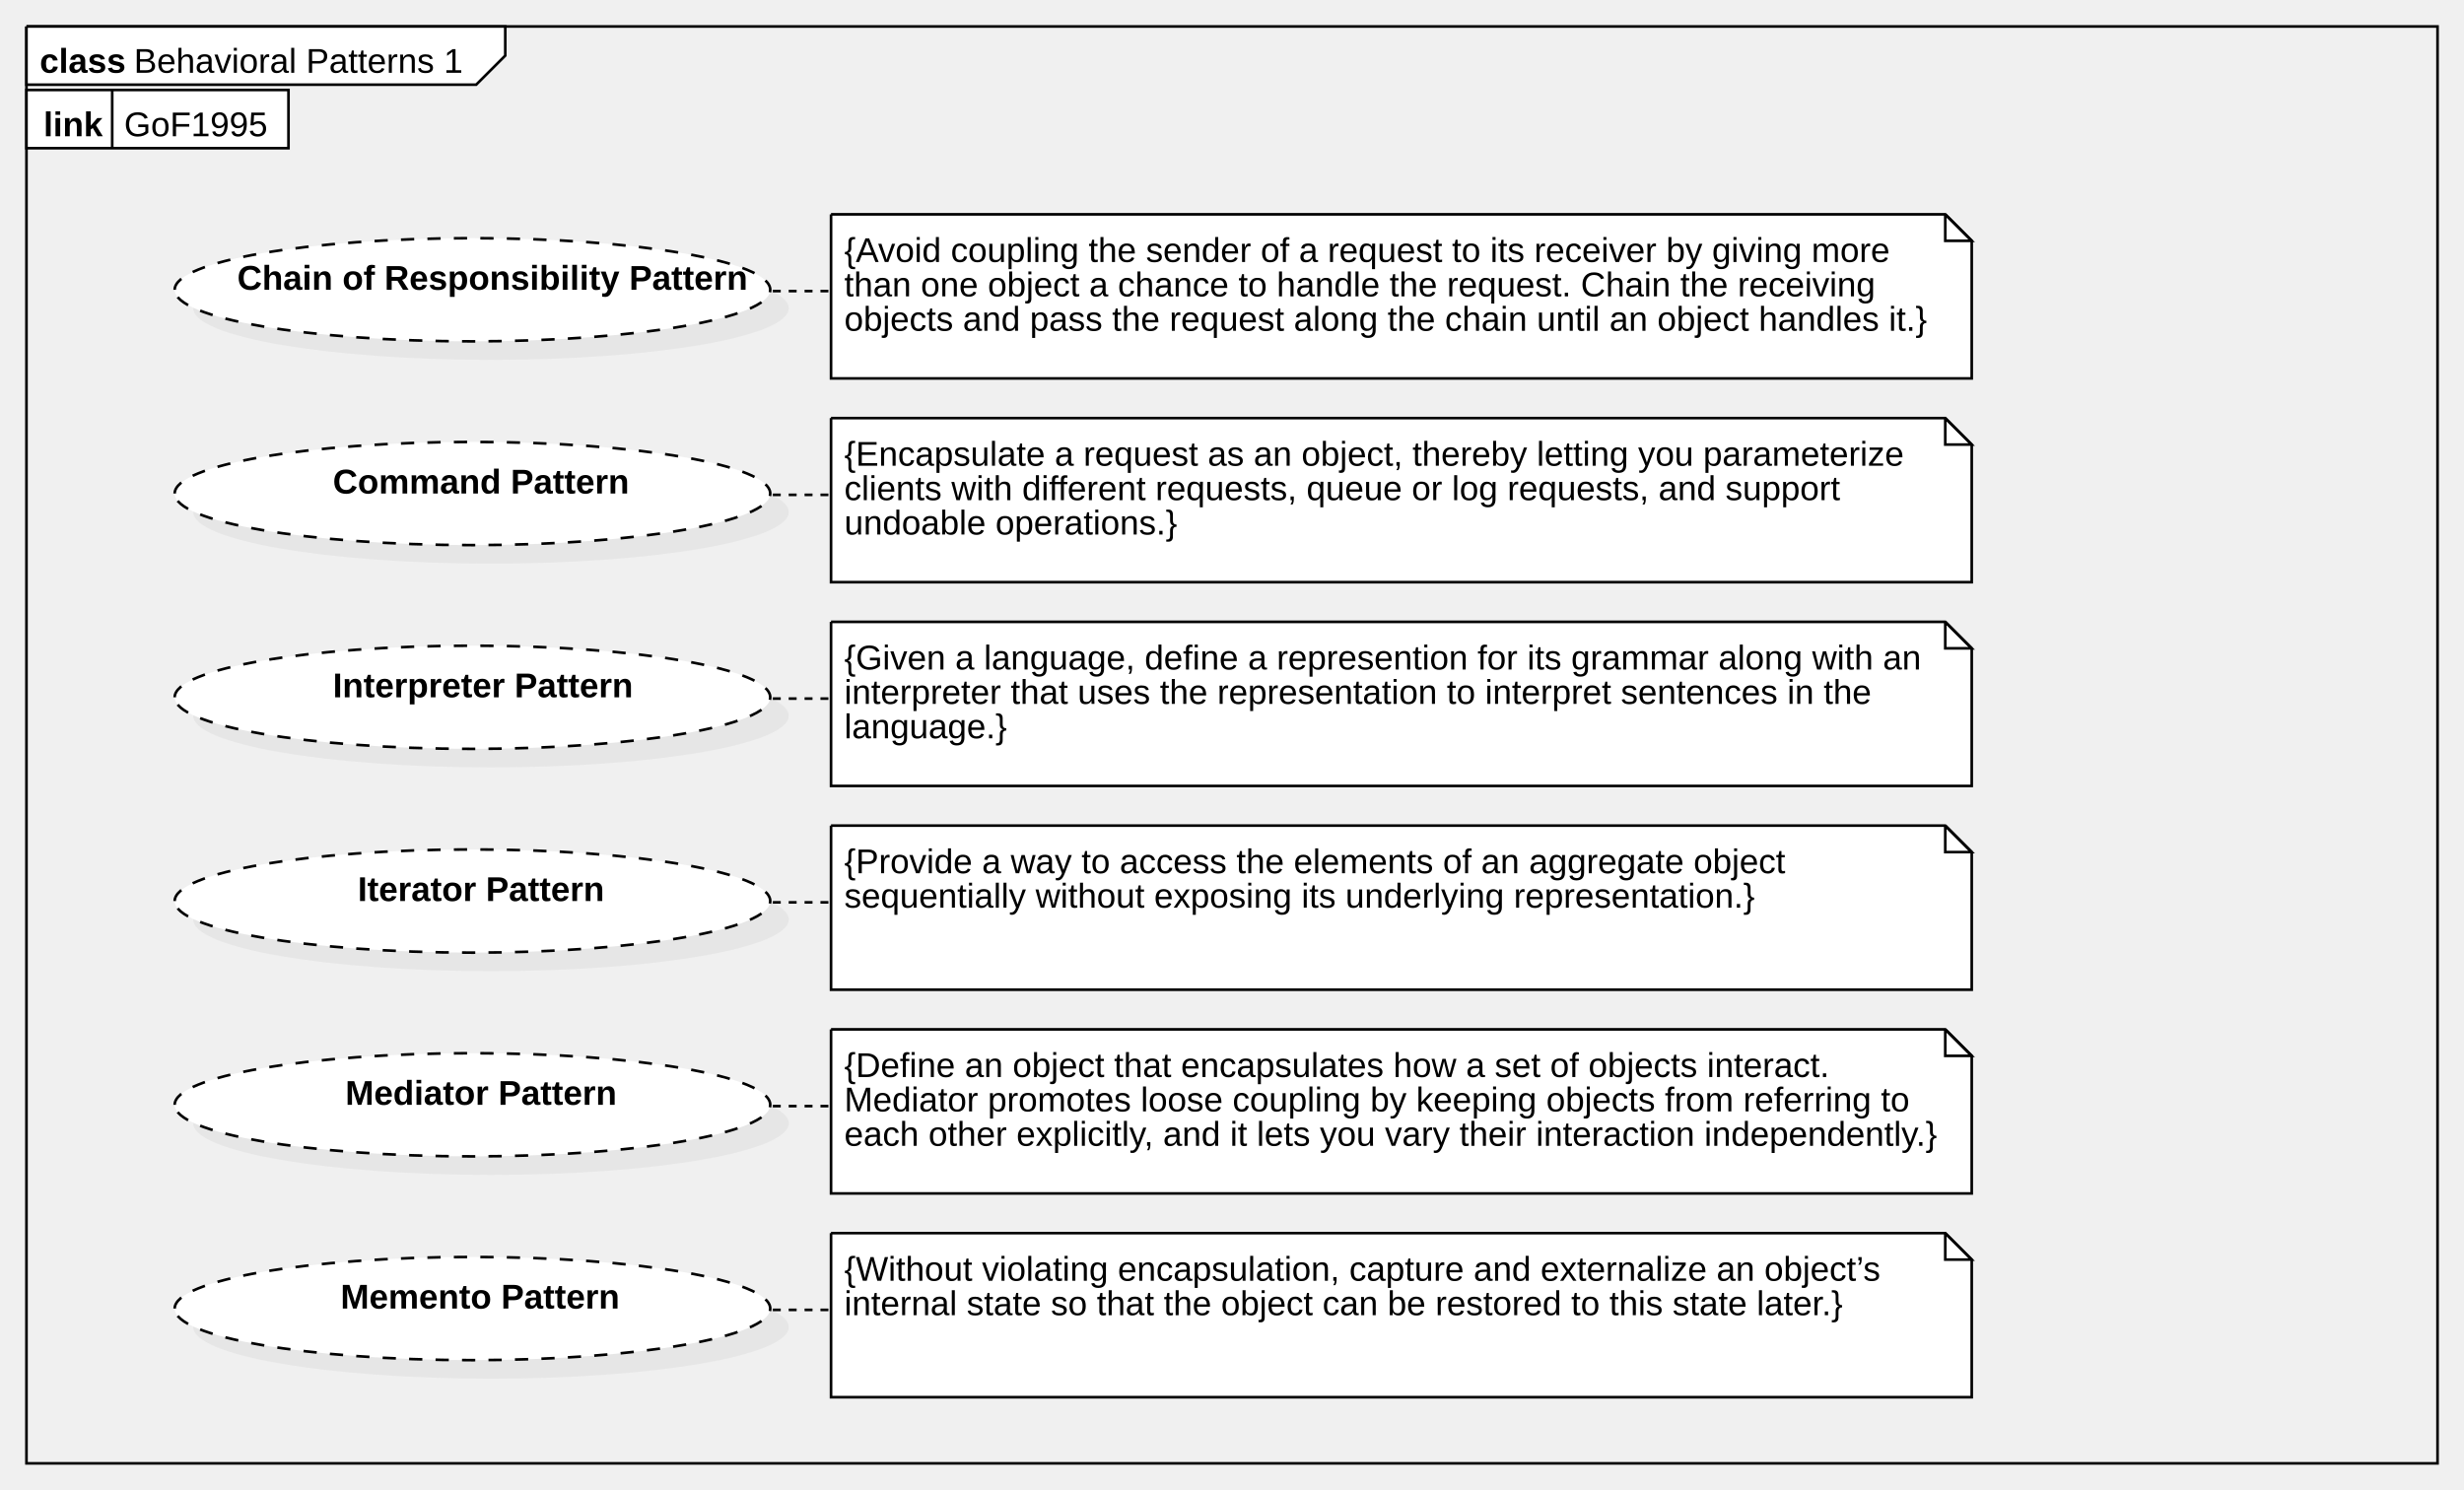
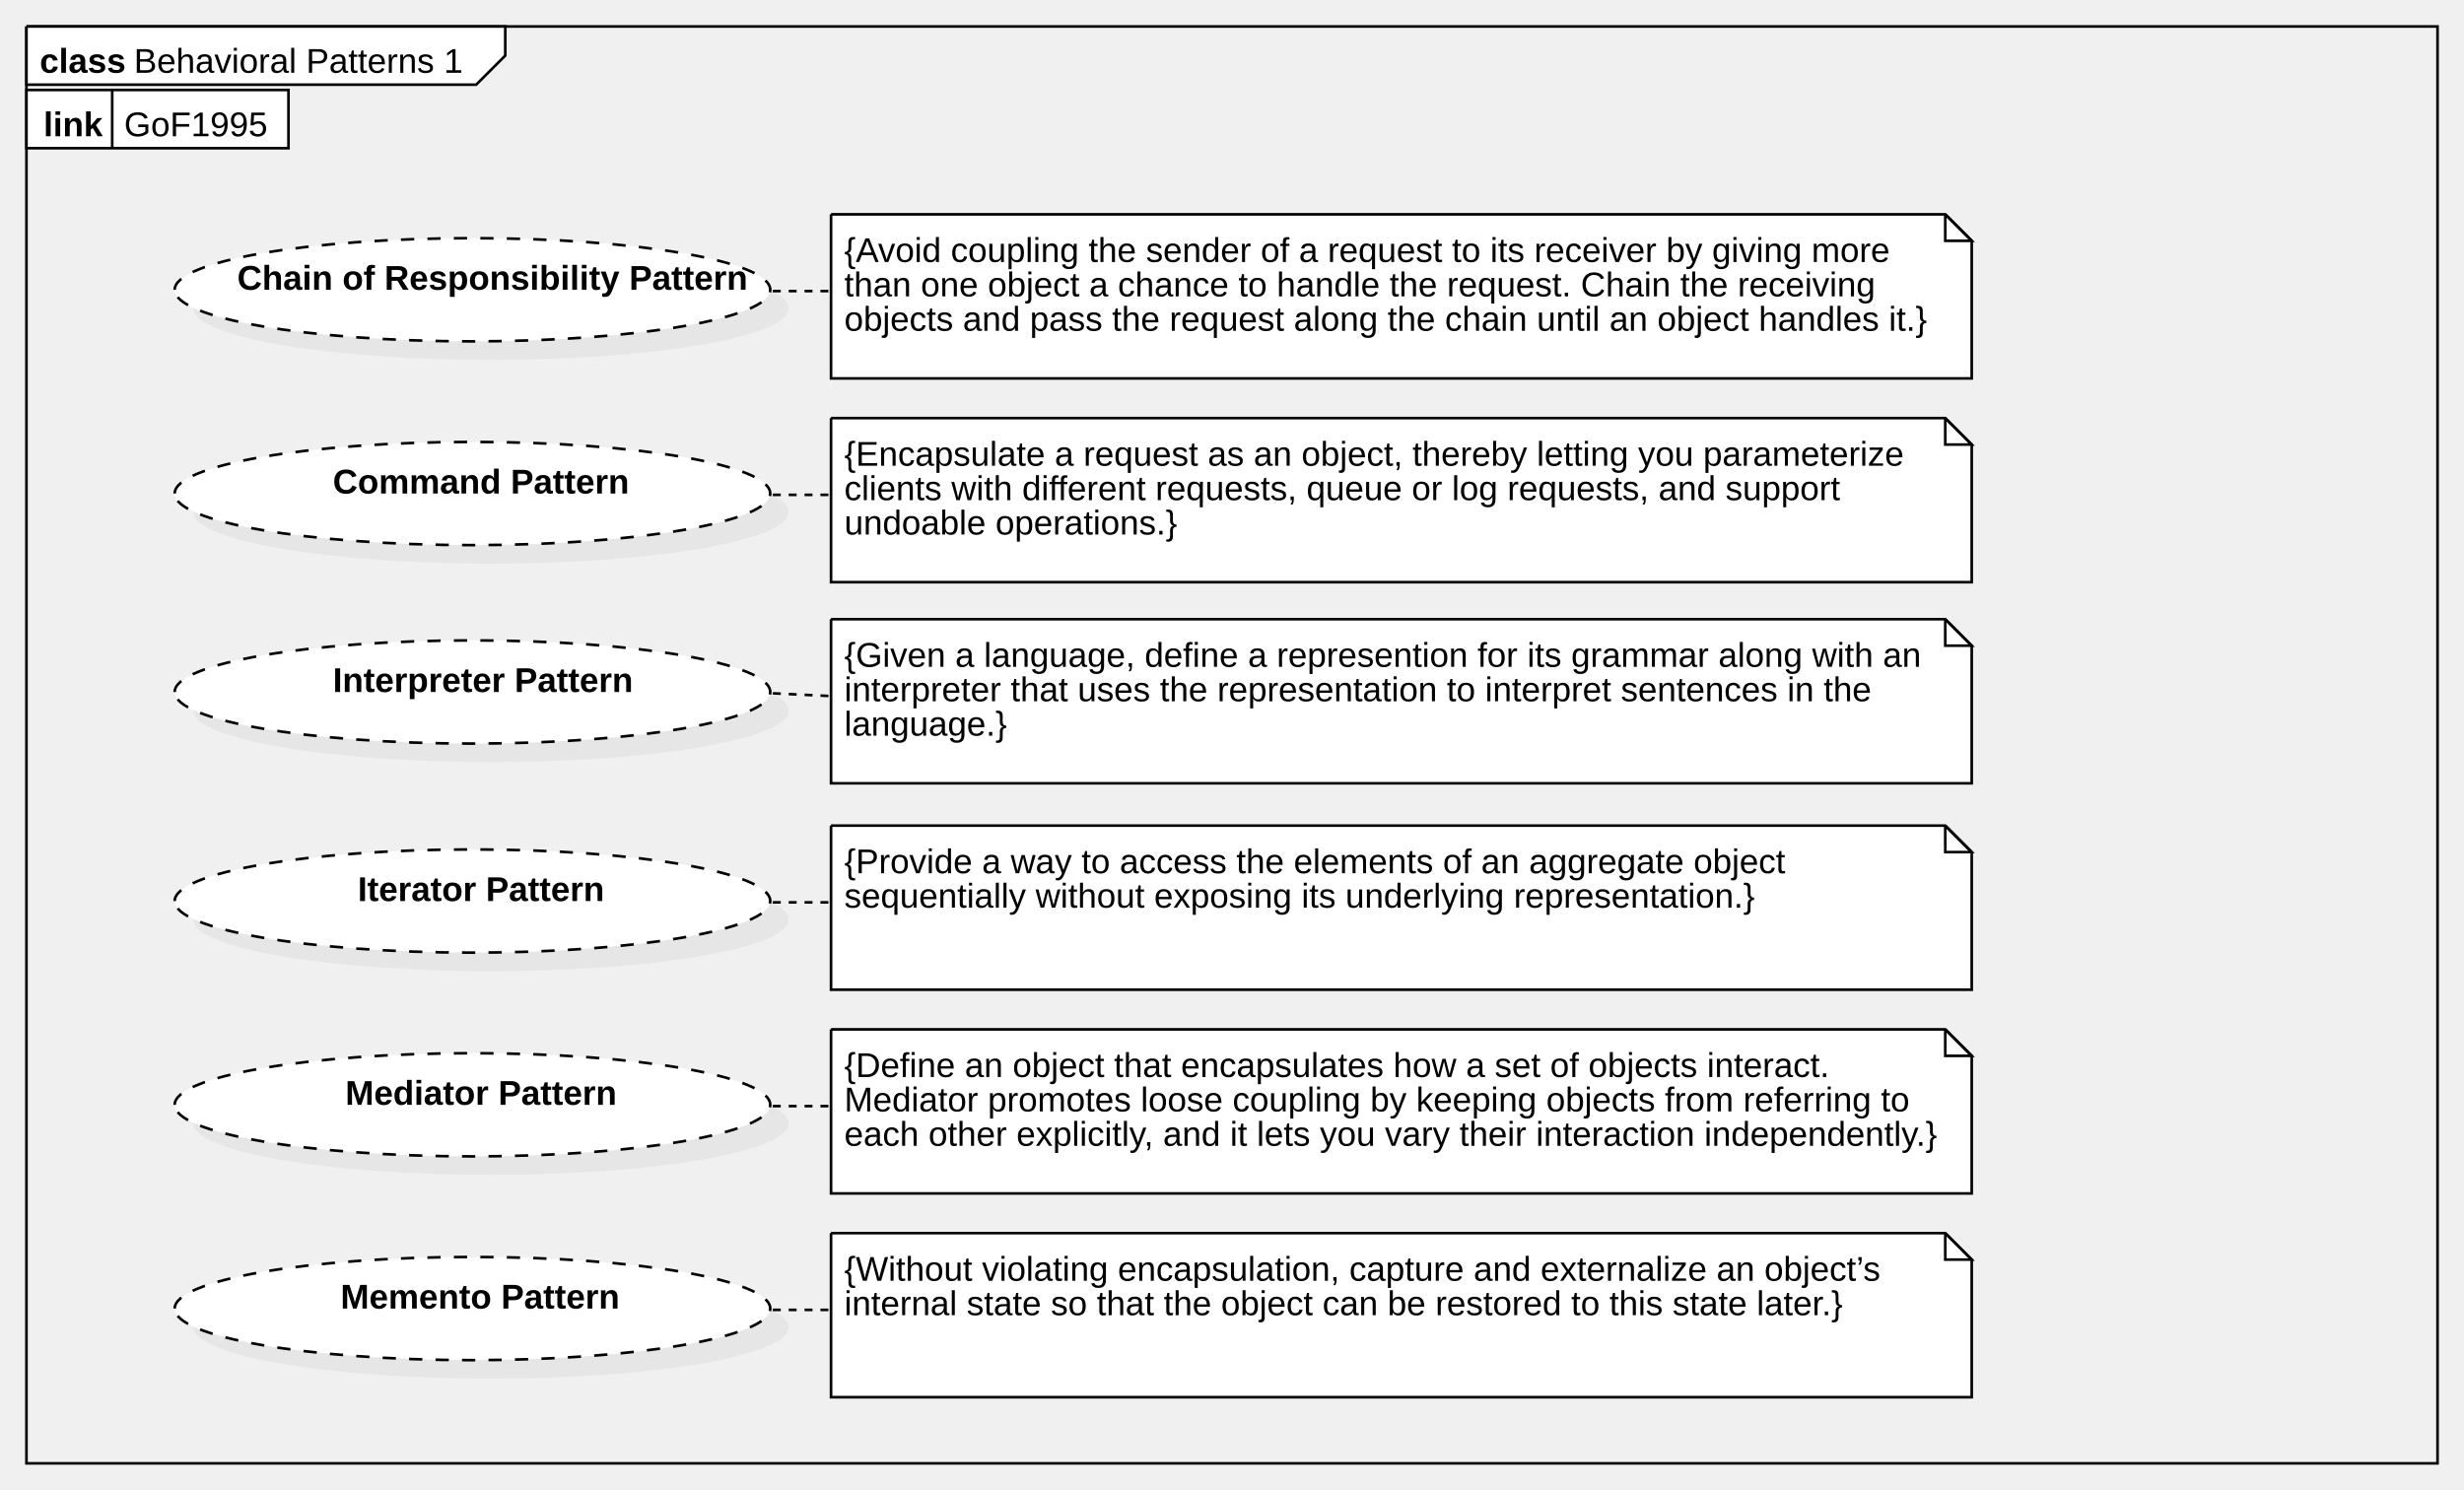
<svg xmlns="http://www.w3.org/2000/svg" version="1.1" width="931" height="563">
  <defs />
  <g>
    <g transform="translate(-6,2) scale(1,1)">
      <path fill="none" stroke="#000000" d="M 16 8 L 927 8 L 927 551 L 16 551 L 16 8" stroke-miterlimit="10" />
    </g>
    <g transform="translate(-6,2) scale(1,1)">
      <path fill="#ffffff" stroke="none" d="M 16 8 L 16 30 L 185.912 30 L 196.912 19 L 196.912 8 L 16 8" />
    </g>
    <g transform="translate(-6,2) scale(1,1)">
      <path fill="none" stroke="#000000" d="M 16 8 L 16 30 L 185.912 30 L 196.912 19 L 196.912 8 L 16 8 L 16 8" stroke-miterlimit="10" />
    </g>
    <g transform="translate(-6,2) scale(1,1)">
      <g>
        <path fill="none" stroke="none" />
        <text fill="#000000" stroke="none" font-family="Arial" font-size="13px" font-style="normal" font-weight="normal" text-decoration="none" x="56.618" y="25.5">Behavioral Patterns 1</text>
      </g>
    </g>
    <g transform="translate(-6,2) scale(1,1)">
      <g>
        <path fill="none" stroke="none" />
        <text fill="#000000" stroke="none" font-family="Arial" font-size="13px" font-style="normal" font-weight="bold" text-decoration="none" x="21" y="25.5">class</text>
      </g>
    </g>
    <g transform="translate(-6,2) scale(1,1)">
      <rect fill="#ffffff" stroke="none" x="16" y="32" width="99" height="22" />
    </g>
    <g transform="translate(-6,2) scale(1,1)">
      <path fill="none" stroke="#000000" d="M 16 32 L 115 32 L 115 54 L 16 54 L 16 32 Z Z" stroke-miterlimit="10" />
    </g>
    <g transform="translate(-6,2) scale(1,1)">
      <path fill="none" stroke="#000000" d="M 48.395 32 L 48.395 54" stroke-miterlimit="10" />
    </g>
    <g transform="translate(-6,2) scale(1,1)">
      <g>
        <path fill="none" stroke="none" />
        <text fill="#000000" stroke="none" font-family="Arial" font-size="13px" font-style="normal" font-weight="normal" text-decoration="none" x="52.895" y="49.5">GoF1995</text>
      </g>
    </g>
    <g transform="translate(-6,2) scale(1,1)">
      <g>
        <path fill="none" stroke="none" />
        <text fill="#000000" stroke="none" font-family="Arial" font-size="13px" font-style="normal" font-weight="bold" text-decoration="none" x="22.444" y="49.5">link</text>
      </g>
    </g>
    <g transform="translate(-6,2) scale(1,1)">
      <path fill="#C0C0C0" stroke="none" d="M 79 114.5 C 79 103.73 129.375 95 191.515 95 C 253.655 95 304.03 103.73 304.03 114.5 C 304.03 125.27 253.655 134 191.515 134 C 129.375 134 79 125.27 79 114.5 Z" opacity="0.2" />
    </g>
    <g transform="translate(-6,2) scale(1,1)">
      <path fill="#ffffff" stroke="none" d="M 72 107.5 C 72 96.73 122.375 88 184.515 88 C 246.655 88 297.03 96.73 297.03 107.5 C 297.03 118.27 246.655 127 184.515 127 C 122.375 127 72 118.27 72 107.5 Z" />
    </g>
    <g transform="translate(-6,2) scale(1,1)">
      <path fill="none" stroke="#000000" d="M 72 107.5 C 72 96.73 122.375 88 184.515 88 C 246.655 88 297.03 96.73 297.03 107.5 C 297.03 118.27 246.655 127 184.515 127 C 122.375 127 72 118.27 72 107.5 Z" stroke-miterlimit="10" stroke-dasharray="5" />
    </g>
    <g transform="translate(-6,2) scale(1,1)">
      <g>
        <path fill="none" stroke="none" />
        <text fill="#000000" stroke="none" font-family="Arial" font-size="13px" font-style="normal" font-weight="bold" text-decoration="none" x="95.635" y="107.5">Chain of Responsibility Pattern</text>
      </g>
    </g>
    <g transform="translate(-6,2) scale(1,1)">
      <path fill="#C0C0C0" stroke="none" d="M 79 191.5 C 79 180.73 129.375 172 191.515 172 C 253.655 172 304.03 180.73 304.03 191.5 C 304.03 202.27 253.655 211 191.515 211 C 129.375 211 79 202.27 79 191.5 Z" opacity="0.2" />
    </g>
    <g transform="translate(-6,2) scale(1,1)">
      <path fill="#ffffff" stroke="none" d="M 72 184.5 C 72 173.73 122.375 165 184.515 165 C 246.655 165 297.03 173.73 297.03 184.5 C 297.03 195.27 246.655 204 184.515 204 C 122.375 204 72 195.27 72 184.5 Z" />
    </g>
    <g transform="translate(-6,2) scale(1,1)">
      <path fill="none" stroke="#000000" d="M 72 184.5 C 72 173.73 122.375 165 184.515 165 C 246.655 165 297.03 173.73 297.03 184.5 C 297.03 195.27 246.655 204 184.515 204 C 122.375 204 72 195.27 72 184.5 Z" stroke-miterlimit="10" stroke-dasharray="5" />
    </g>
    <g transform="translate(-6,2) scale(1,1)">
      <g>
        <path fill="none" stroke="none" />
        <text fill="#000000" stroke="none" font-family="Arial" font-size="13px" font-style="normal" font-weight="bold" text-decoration="none" x="131.769" y="184.5">Command Pattern</text>
      </g>
    </g>
    <g transform="translate(-6,2) scale(1,1)">
-       <path fill="#C0C0C0" stroke="none" d="M 79 268.5 C 79 257.73 129.375 249 191.515 249 C 253.655 249 304.03 257.73 304.03 268.5 C 304.03 279.27 253.655 288 191.515 288 C 129.375 288 79 279.27 79 268.5 Z" opacity="0.2" />
-     </g>
-     <g transform="translate(-6,2) scale(1,1)">
-       <path fill="#ffffff" stroke="none" d="M 72 261.5 C 72 250.73 122.375 242 184.515 242 C 246.655 242 297.03 250.73 297.03 261.5 C 297.03 272.27 246.655 281 184.515 281 C 122.375 281 72 272.27 72 261.5 Z" />
-     </g>
-     <g transform="translate(-6,2) scale(1,1)">
-       <path fill="none" stroke="#000000" d="M 72 261.5 C 72 250.73 122.375 242 184.515 242 C 246.655 242 297.03 250.73 297.03 261.5 C 297.03 272.27 246.655 281 184.515 281 C 122.375 281 72 272.27 72 261.5 Z" stroke-miterlimit="10" stroke-dasharray="5" />
-     </g>
-     <g transform="translate(-6,2) scale(1,1)">
-       <g>
-         <path fill="none" stroke="none" />
-         <text fill="#000000" stroke="none" font-family="Arial" font-size="13px" font-style="normal" font-weight="bold" text-decoration="none" x="131.766" y="261.5">Interpreter Pattern</text>
-       </g>
-     </g>
-     <g transform="translate(-6,2) scale(1,1)">
      <path fill="#C0C0C0" stroke="none" d="M 79 345.5 C 79 334.73 129.375 326 191.515 326 C 253.655 326 304.03 334.73 304.03 345.5 C 304.03 356.27 253.655 365 191.515 365 C 129.375 365 79 356.27 79 345.5 Z" opacity="0.2" />
    </g>
    <g transform="translate(-6,2) scale(1,1)">
      <path fill="#ffffff" stroke="none" d="M 72 338.5 C 72 327.73 122.375 319 184.515 319 C 246.655 319 297.03 327.73 297.03 338.5 C 297.03 349.27 246.655 358 184.515 358 C 122.375 358 72 349.27 72 338.5 Z" />
    </g>
    <g transform="translate(-6,2) scale(1,1)">
      <path fill="none" stroke="#000000" d="M 72 338.5 C 72 327.73 122.375 319 184.515 319 C 246.655 319 297.03 327.73 297.03 338.5 C 297.03 349.27 246.655 358 184.515 358 C 122.375 358 72 349.27 72 338.5 Z" stroke-miterlimit="10" stroke-dasharray="5" />
    </g>
    <g transform="translate(-6,2) scale(1,1)">
      <g>
        <path fill="none" stroke="none" />
        <text fill="#000000" stroke="none" font-family="Arial" font-size="13px" font-style="normal" font-weight="bold" text-decoration="none" x="141.16" y="338.5">Iterator Pattern</text>
      </g>
    </g>
    <g transform="translate(-6,2) scale(1,1)">
      <path fill="#C0C0C0" stroke="none" d="M 79 422.5 C 79 411.73 129.375 403 191.515 403 C 253.655 403 304.03 411.73 304.03 422.5 C 304.03 433.27 253.655 442 191.515 442 C 129.375 442 79 433.27 79 422.5 Z" opacity="0.2" />
    </g>
    <g transform="translate(-6,2) scale(1,1)">
      <path fill="#ffffff" stroke="none" d="M 72 415.5 C 72 404.73 122.375 396 184.515 396 C 246.655 396 297.03 404.73 297.03 415.5 C 297.03 426.27 246.655 435 184.515 435 C 122.375 435 72 426.27 72 415.5 Z" />
    </g>
    <g transform="translate(-6,2) scale(1,1)">
      <path fill="none" stroke="#000000" d="M 72 415.5 C 72 404.73 122.375 396 184.515 396 C 246.655 396 297.03 404.73 297.03 415.5 C 297.03 426.27 246.655 435 184.515 435 C 122.375 435 72 426.27 72 415.5 Z" stroke-miterlimit="10" stroke-dasharray="5" />
    </g>
    <g transform="translate(-6,2) scale(1,1)">
      <g>
        <path fill="none" stroke="none" />
        <text fill="#000000" stroke="none" font-family="Arial" font-size="13px" font-style="normal" font-weight="bold" text-decoration="none" x="136.463" y="415.5">Mediator Pattern</text>
      </g>
    </g>
    <g transform="translate(-6,2) scale(1,1)">
      <path fill="#C0C0C0" stroke="none" d="M 79 499.5 C 79 488.73 129.375 480 191.515 480 C 253.655 480 304.03 488.73 304.03 499.5 C 304.03 510.27 253.655 519 191.515 519 C 129.375 519 79 510.27 79 499.5 Z" opacity="0.2" />
    </g>
    <g transform="translate(-6,2) scale(1,1)">
      <path fill="#ffffff" stroke="none" d="M 72 492.5 C 72 481.73 122.375 473 184.515 473 C 246.655 473 297.03 481.73 297.03 492.5 C 297.03 503.27 246.655 512 184.515 512 C 122.375 512 72 503.27 72 492.5 Z" />
    </g>
    <g transform="translate(-6,2) scale(1,1)">
      <path fill="none" stroke="#000000" d="M 72 492.5 C 72 481.73 122.375 473 184.515 473 C 246.655 473 297.03 481.73 297.03 492.5 C 297.03 503.27 246.655 512 184.515 512 C 122.375 512 72 503.27 72 492.5 Z" stroke-miterlimit="10" stroke-dasharray="5" />
    </g>
    <g transform="translate(-6,2) scale(1,1)">
      <g>
        <path fill="none" stroke="none" />
        <text fill="#000000" stroke="none" font-family="Arial" font-size="13px" font-style="normal" font-weight="bold" text-decoration="none" x="134.657" y="492.5">Memento Pattern</text>
      </g>
    </g>
    <g transform="translate(-6,2) scale(1,1)">
      <path fill="#ffffff" stroke="none" d="M 320 79 L 741 79 L 751 89 L 751 141 L 320 141 L 320 79" />
    </g>
    <g transform="translate(-6,2) scale(1,1)">
      <path fill="none" stroke="#000000" d="M 320 79 L 741 79 L 751 89 L 751 141 L 320 141 L 320 79 L 320 79" stroke-miterlimit="10" />
    </g>
    <g transform="translate(-6,2) scale(1,1)">
      <path fill="none" stroke="#000000" d="M 741 79 L 741 89 L 751 89 L 741 79" stroke-miterlimit="10" />
    </g>
    <g transform="translate(-6,2) scale(1,1)">
      <g>
        <path fill="none" stroke="none" />
        <text fill="#000000" stroke="none" font-family="Arial" font-size="13px" font-style="normal" font-weight="normal" text-decoration="none" x="325" y="97">{Avoid coupling the sender of a request to its receiver by giving more</text>
        <text fill="#000000" stroke="none" font-family="Arial" font-size="13px" font-style="normal" font-weight="normal" text-decoration="none" x="325" y="110">than one object a chance to handle the request. Chain the receiving</text>
        <text fill="#000000" stroke="none" font-family="Arial" font-size="13px" font-style="normal" font-weight="normal" text-decoration="none" x="325" y="123">objects and pass the request along the chain until an object handles it.}</text>
      </g>
    </g>
    <g transform="translate(-6,2) scale(1,1)">
      <path fill="none" stroke="#000000" d="M 319 108 L 298 108" stroke-miterlimit="10" stroke-dasharray="3" />
    </g>
    <g transform="translate(-6,2) scale(1,1)">
      <path fill="#ffffff" stroke="none" d="M 320 156 L 741 156 L 751 166 L 751 218 L 320 218 L 320 156" />
    </g>
    <g transform="translate(-6,2) scale(1,1)">
      <path fill="none" stroke="#000000" d="M 320 156 L 741 156 L 751 166 L 751 218 L 320 218 L 320 156 L 320 156" stroke-miterlimit="10" />
    </g>
    <g transform="translate(-6,2) scale(1,1)">
      <path fill="none" stroke="#000000" d="M 741 156 L 741 166 L 751 166 L 741 156" stroke-miterlimit="10" />
    </g>
    <g transform="translate(-6,2) scale(1,1)">
      <g>
        <path fill="none" stroke="none" />
        <text fill="#000000" stroke="none" font-family="Arial" font-size="13px" font-style="normal" font-weight="normal" text-decoration="none" x="325" y="174">{Encapsulate a request as an object, thereby letting you parameterize</text>
        <text fill="#000000" stroke="none" font-family="Arial" font-size="13px" font-style="normal" font-weight="normal" text-decoration="none" x="325" y="187">clients with different requests, queue or log requests, and support</text>
        <text fill="#000000" stroke="none" font-family="Arial" font-size="13px" font-style="normal" font-weight="normal" text-decoration="none" x="325" y="200">undoable operations.}</text>
      </g>
    </g>
    <g transform="translate(-6,2) scale(1,1)">
      <path fill="none" stroke="#000000" d="M 319 185 L 298 185" stroke-miterlimit="10" stroke-dasharray="3" />
    </g>
    <g transform="translate(-6,2) scale(1,1)">
-       <path fill="#ffffff" stroke="none" d="M 320 233 L 741 233 L 751 243 L 751 295 L 320 295 L 320 233" />
-     </g>
-     <g transform="translate(-6,2) scale(1,1)">
-       <path fill="none" stroke="#000000" d="M 320 233 L 741 233 L 751 243 L 751 295 L 320 295 L 320 233 L 320 233" stroke-miterlimit="10" />
-     </g>
-     <g transform="translate(-6,2) scale(1,1)">
-       <path fill="none" stroke="#000000" d="M 741 233 L 741 243 L 751 243 L 741 233" stroke-miterlimit="10" />
-     </g>
-     <g transform="translate(-6,2) scale(1,1)">
-       <g>
-         <path fill="none" stroke="none" />
-         <text fill="#000000" stroke="none" font-family="Arial" font-size="13px" font-style="normal" font-weight="normal" text-decoration="none" x="325" y="251">{Given a language, define a represention for its grammar along with an</text>
-         <text fill="#000000" stroke="none" font-family="Arial" font-size="13px" font-style="normal" font-weight="normal" text-decoration="none" x="325" y="264">interpreter that uses the representation to interpret sentences in the</text>
-         <text fill="#000000" stroke="none" font-family="Arial" font-size="13px" font-style="normal" font-weight="normal" text-decoration="none" x="325" y="277">language.}</text>
-       </g>
-     </g>
-     <g transform="translate(-6,2) scale(1,1)">
-       <path fill="none" stroke="#000000" d="M 319 262 L 298 262" stroke-miterlimit="10" stroke-dasharray="3" />
-     </g>
-     <g transform="translate(-6,2) scale(1,1)">
      <path fill="#ffffff" stroke="none" d="M 320 310 L 741 310 L 751 320 L 751 372 L 320 372 L 320 310" />
    </g>
    <g transform="translate(-6,2) scale(1,1)">
      <path fill="none" stroke="#000000" d="M 320 310 L 741 310 L 751 320 L 751 372 L 320 372 L 320 310 L 320 310" stroke-miterlimit="10" />
    </g>
    <g transform="translate(-6,2) scale(1,1)">
      <path fill="none" stroke="#000000" d="M 741 310 L 741 320 L 751 320 L 741 310" stroke-miterlimit="10" />
    </g>
    <g transform="translate(-6,2) scale(1,1)">
      <g>
        <path fill="none" stroke="none" />
        <text fill="#000000" stroke="none" font-family="Arial" font-size="13px" font-style="normal" font-weight="normal" text-decoration="none" x="325" y="328">{Provide a way to access the elements of an aggregate object</text>
        <text fill="#000000" stroke="none" font-family="Arial" font-size="13px" font-style="normal" font-weight="normal" text-decoration="none" x="325" y="341">sequentially without exposing its underlying representation.}</text>
      </g>
    </g>
    <g transform="translate(-6,2) scale(1,1)">
      <path fill="none" stroke="#000000" d="M 319 339 L 298 339" stroke-miterlimit="10" stroke-dasharray="3" />
    </g>
    <g transform="translate(-6,2) scale(1,1)">
      <path fill="#ffffff" stroke="none" d="M 320 387 L 741 387 L 751 397 L 751 449 L 320 449 L 320 387" />
    </g>
    <g transform="translate(-6,2) scale(1,1)">
      <path fill="none" stroke="#000000" d="M 320 387 L 741 387 L 751 397 L 751 449 L 320 449 L 320 387 L 320 387" stroke-miterlimit="10" />
    </g>
    <g transform="translate(-6,2) scale(1,1)">
      <path fill="none" stroke="#000000" d="M 741 387 L 741 397 L 751 397 L 741 387" stroke-miterlimit="10" />
    </g>
    <g transform="translate(-6,2) scale(1,1)">
      <g>
        <path fill="none" stroke="none" />
        <text fill="#000000" stroke="none" font-family="Arial" font-size="13px" font-style="normal" font-weight="normal" text-decoration="none" x="325" y="405">{Define an object that encapsulates how a set of objects interact.</text>
        <text fill="#000000" stroke="none" font-family="Arial" font-size="13px" font-style="normal" font-weight="normal" text-decoration="none" x="325" y="418">Mediator promotes loose coupling by keeping objects from referring to</text>
        <text fill="#000000" stroke="none" font-family="Arial" font-size="13px" font-style="normal" font-weight="normal" text-decoration="none" x="325" y="431">each other explicitly, and it lets you vary their interaction independently.}</text>
      </g>
    </g>
    <g transform="translate(-6,2) scale(1,1)">
      <path fill="none" stroke="#000000" d="M 319 416 L 298 416" stroke-miterlimit="10" stroke-dasharray="3" />
    </g>
    <g transform="translate(-6,2) scale(1,1)">
      <path fill="#ffffff" stroke="none" d="M 320 464 L 741 464 L 751 474 L 751 526 L 320 526 L 320 464" />
    </g>
    <g transform="translate(-6,2) scale(1,1)">
      <path fill="none" stroke="#000000" d="M 320 464 L 741 464 L 751 474 L 751 526 L 320 526 L 320 464 L 320 464" stroke-miterlimit="10" />
    </g>
    <g transform="translate(-6,2) scale(1,1)">
      <path fill="none" stroke="#000000" d="M 741 464 L 741 474 L 751 474 L 741 464" stroke-miterlimit="10" />
    </g>
    <g transform="translate(-6,2) scale(1,1)">
      <g>
        <path fill="none" stroke="none" />
        <text fill="#000000" stroke="none" font-family="Arial" font-size="13px" font-style="normal" font-weight="normal" text-decoration="none" x="325" y="482">{Without violating encapsulation, capture and externalize an object’s</text>
        <text fill="#000000" stroke="none" font-family="Arial" font-size="13px" font-style="normal" font-weight="normal" text-decoration="none" x="325" y="495">internal state so that the object can be restored to this state later.}</text>
      </g>
    </g>
    <g transform="translate(-6,2) scale(1,1)">
      <path fill="none" stroke="#000000" d="M 319 493 L 298 493" stroke-miterlimit="10" stroke-dasharray="3" />
    </g>
+     <g transform="translate(-6,2) scale(1,1)">
+       <path fill="#C0C0C0" stroke="none" d="M 79 266.5 C 79 255.73 129.375 247 191.515 247 C 253.655 247 304.03 255.73 304.03 266.5 C 304.03 277.27 253.655 286 191.515 286 C 129.375 286 79 277.27 79 266.5 Z" opacity="0.2" />
+     </g>
+     <g transform="translate(-6,2) scale(1,1)">
+       <path fill="#ffffff" stroke="none" d="M 72 259.5 C 72 248.73 122.375 240 184.515 240 C 246.655 240 297.03 248.73 297.03 259.5 C 297.03 270.27 246.655 279 184.515 279 C 122.375 279 72 270.27 72 259.5 Z" />
+     </g>
+     <g transform="translate(-6,2) scale(1,1)">
+       <path fill="none" stroke="#000000" d="M 72 259.5 C 72 248.73 122.375 240 184.515 240 C 246.655 240 297.03 248.73 297.03 259.5 C 297.03 270.27 246.655 279 184.515 279 C 122.375 279 72 270.27 72 259.5 Z" stroke-miterlimit="10" stroke-dasharray="5" />
+     </g>
+     <g transform="translate(-6,2) scale(1,1)">
+       <g>
+         <path fill="none" stroke="none" />
+         <text fill="#000000" stroke="none" font-family="Arial" font-size="13px" font-style="normal" font-weight="bold" text-decoration="none" x="131.766" y="259.5">Interpreter Pattern</text>
+       </g>
+     </g>
+     <g transform="translate(-6,2) scale(1,1)">
+       <path fill="#ffffff" stroke="none" d="M 320 232 L 741 232 L 751 242 L 751 294 L 320 294 L 320 232" />
+     </g>
+     <g transform="translate(-6,2) scale(1,1)">
+       <path fill="none" stroke="#000000" d="M 320 232 L 741 232 L 751 242 L 751 294 L 320 294 L 320 232 L 320 232" stroke-miterlimit="10" />
+     </g>
+     <g transform="translate(-6,2) scale(1,1)">
+       <path fill="none" stroke="#000000" d="M 741 232 L 741 242 L 751 242 L 741 232" stroke-miterlimit="10" />
+     </g>
+     <g transform="translate(-6,2) scale(1,1)">
+       <g>
+         <path fill="none" stroke="none" />
+         <text fill="#000000" stroke="none" font-family="Arial" font-size="13px" font-style="normal" font-weight="normal" text-decoration="none" x="325" y="250">{Given a language, define a represention for its grammar along with an</text>
+         <text fill="#000000" stroke="none" font-family="Arial" font-size="13px" font-style="normal" font-weight="normal" text-decoration="none" x="325" y="263">interpreter that uses the representation to interpret sentences in the</text>
+         <text fill="#000000" stroke="none" font-family="Arial" font-size="13px" font-style="normal" font-weight="normal" text-decoration="none" x="325" y="276">language.}</text>
+       </g>
+     </g>
+     <g transform="translate(-6,2) scale(1,1)">
+       <path fill="none" stroke="#000000" d="M 319 261 L 298 260" stroke-miterlimit="10" stroke-dasharray="3" />
+     </g>
  </g>
</svg>
